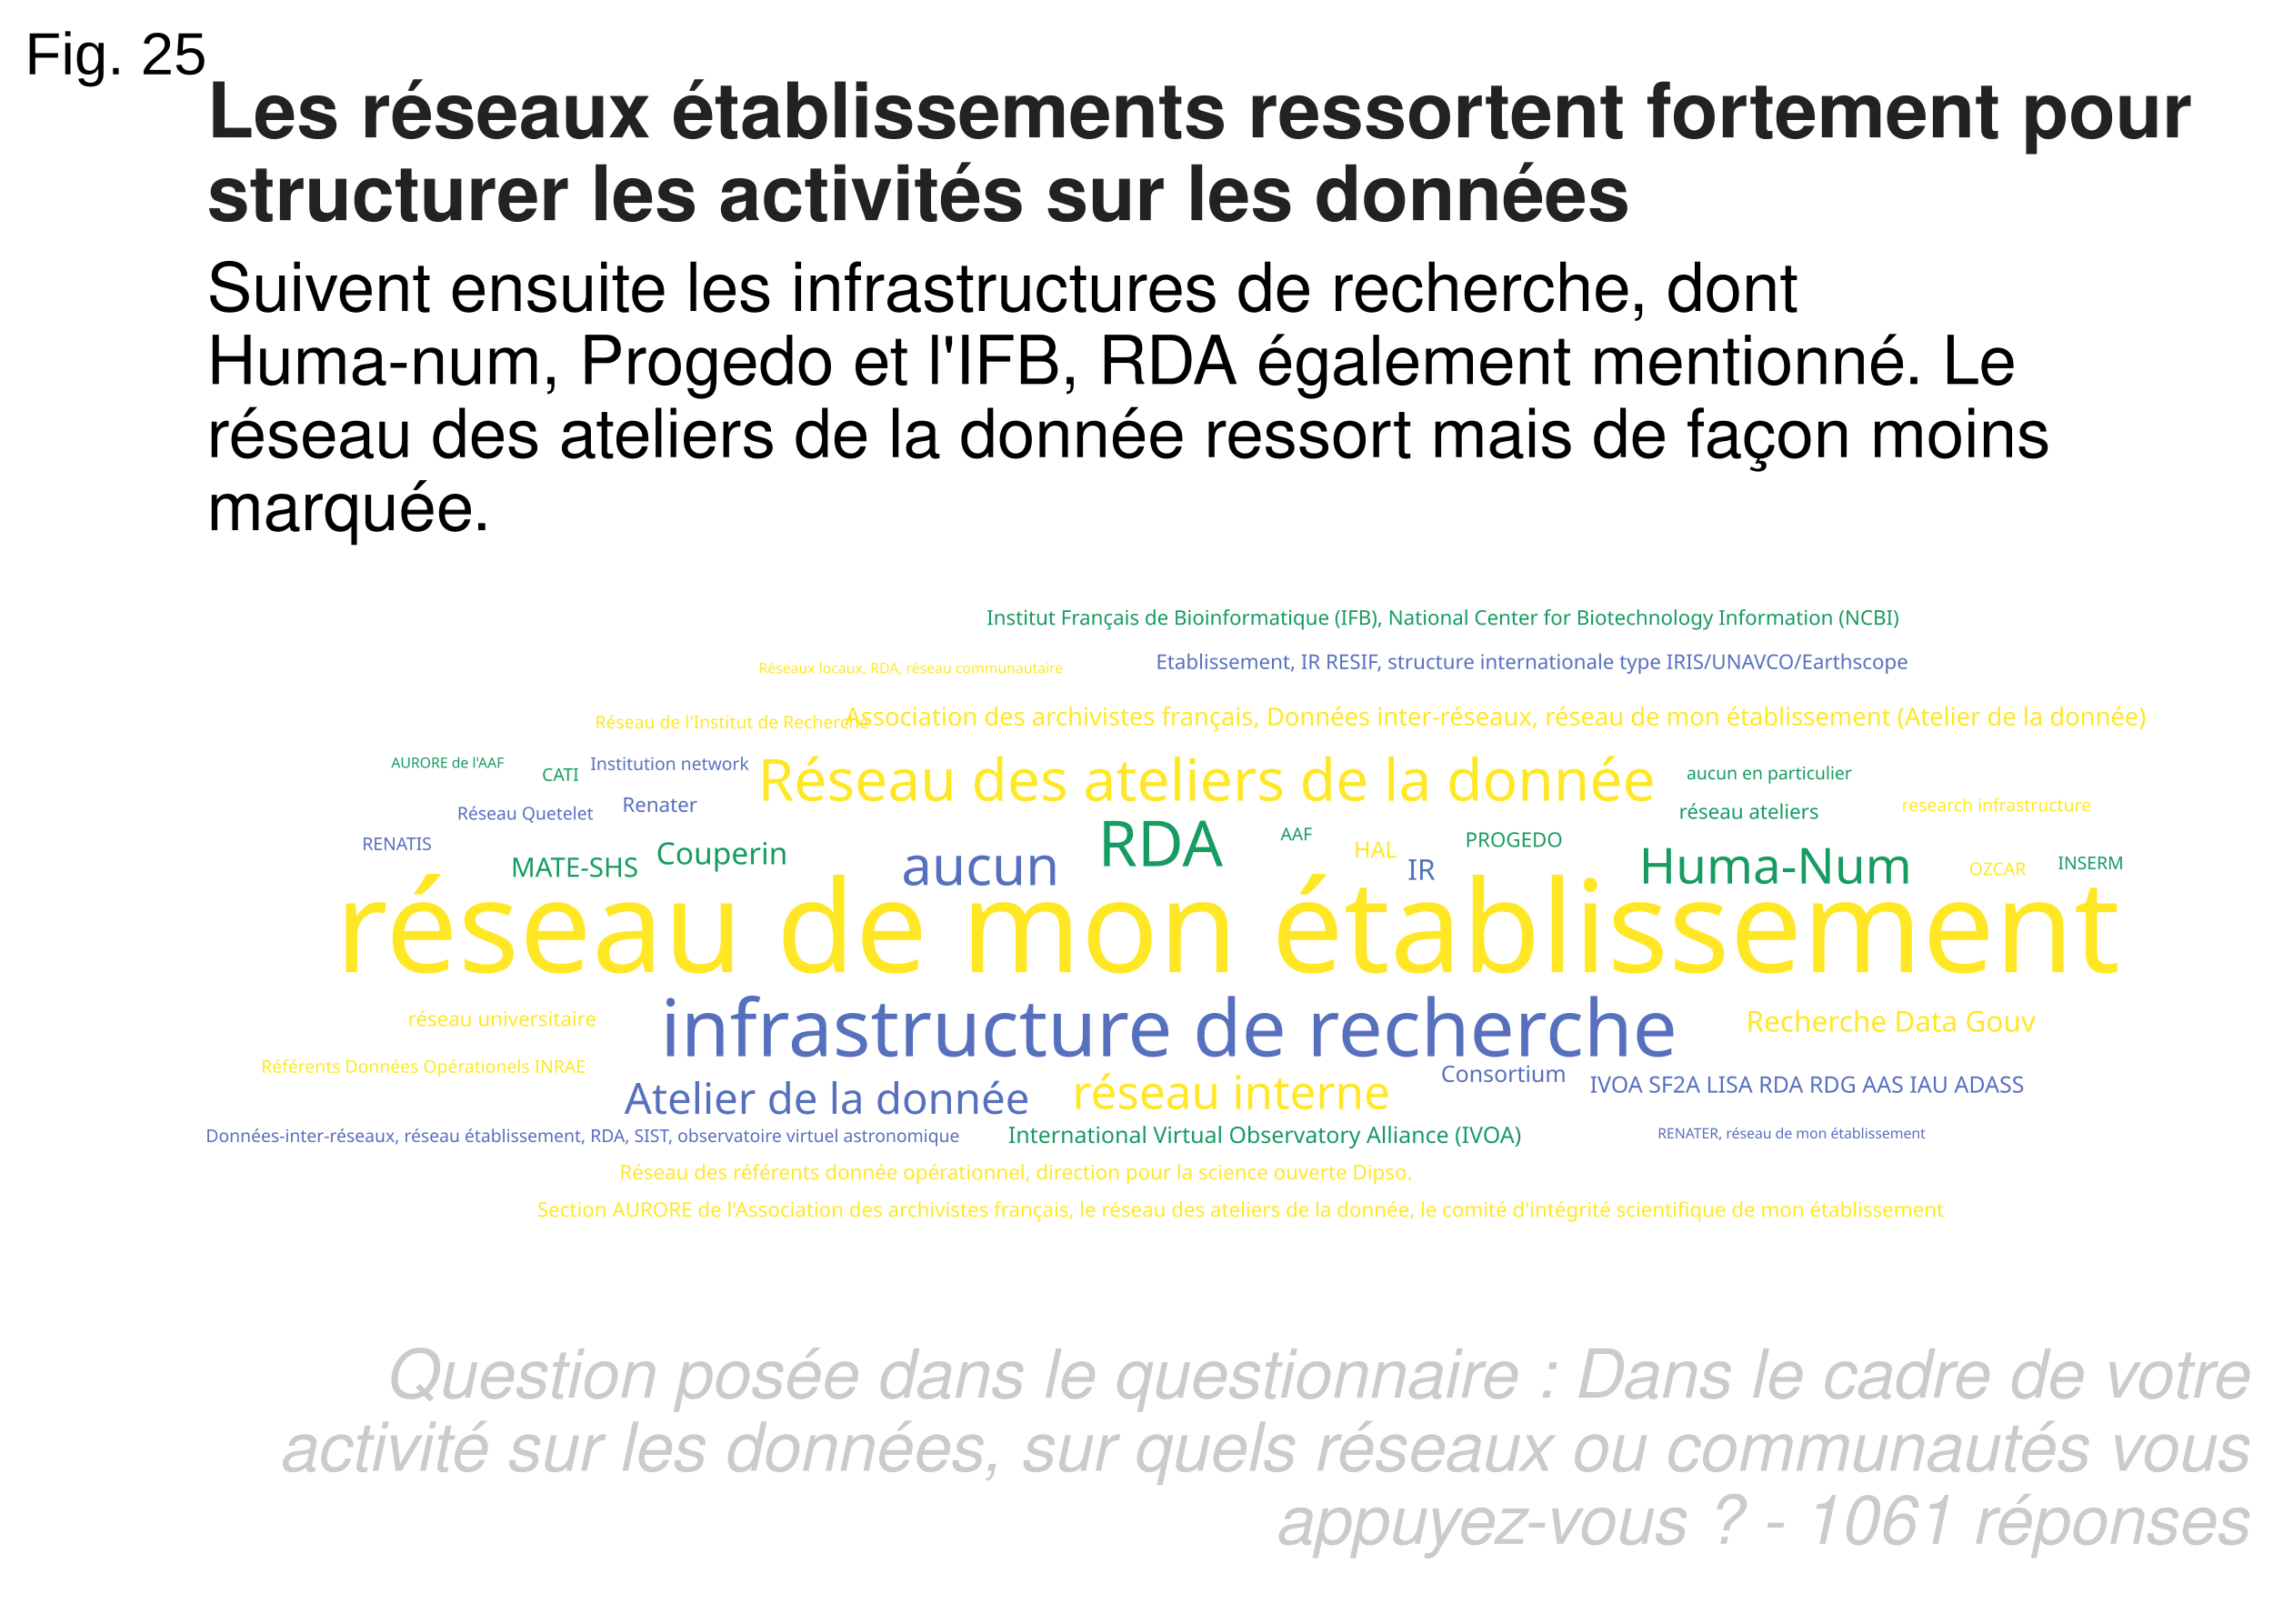
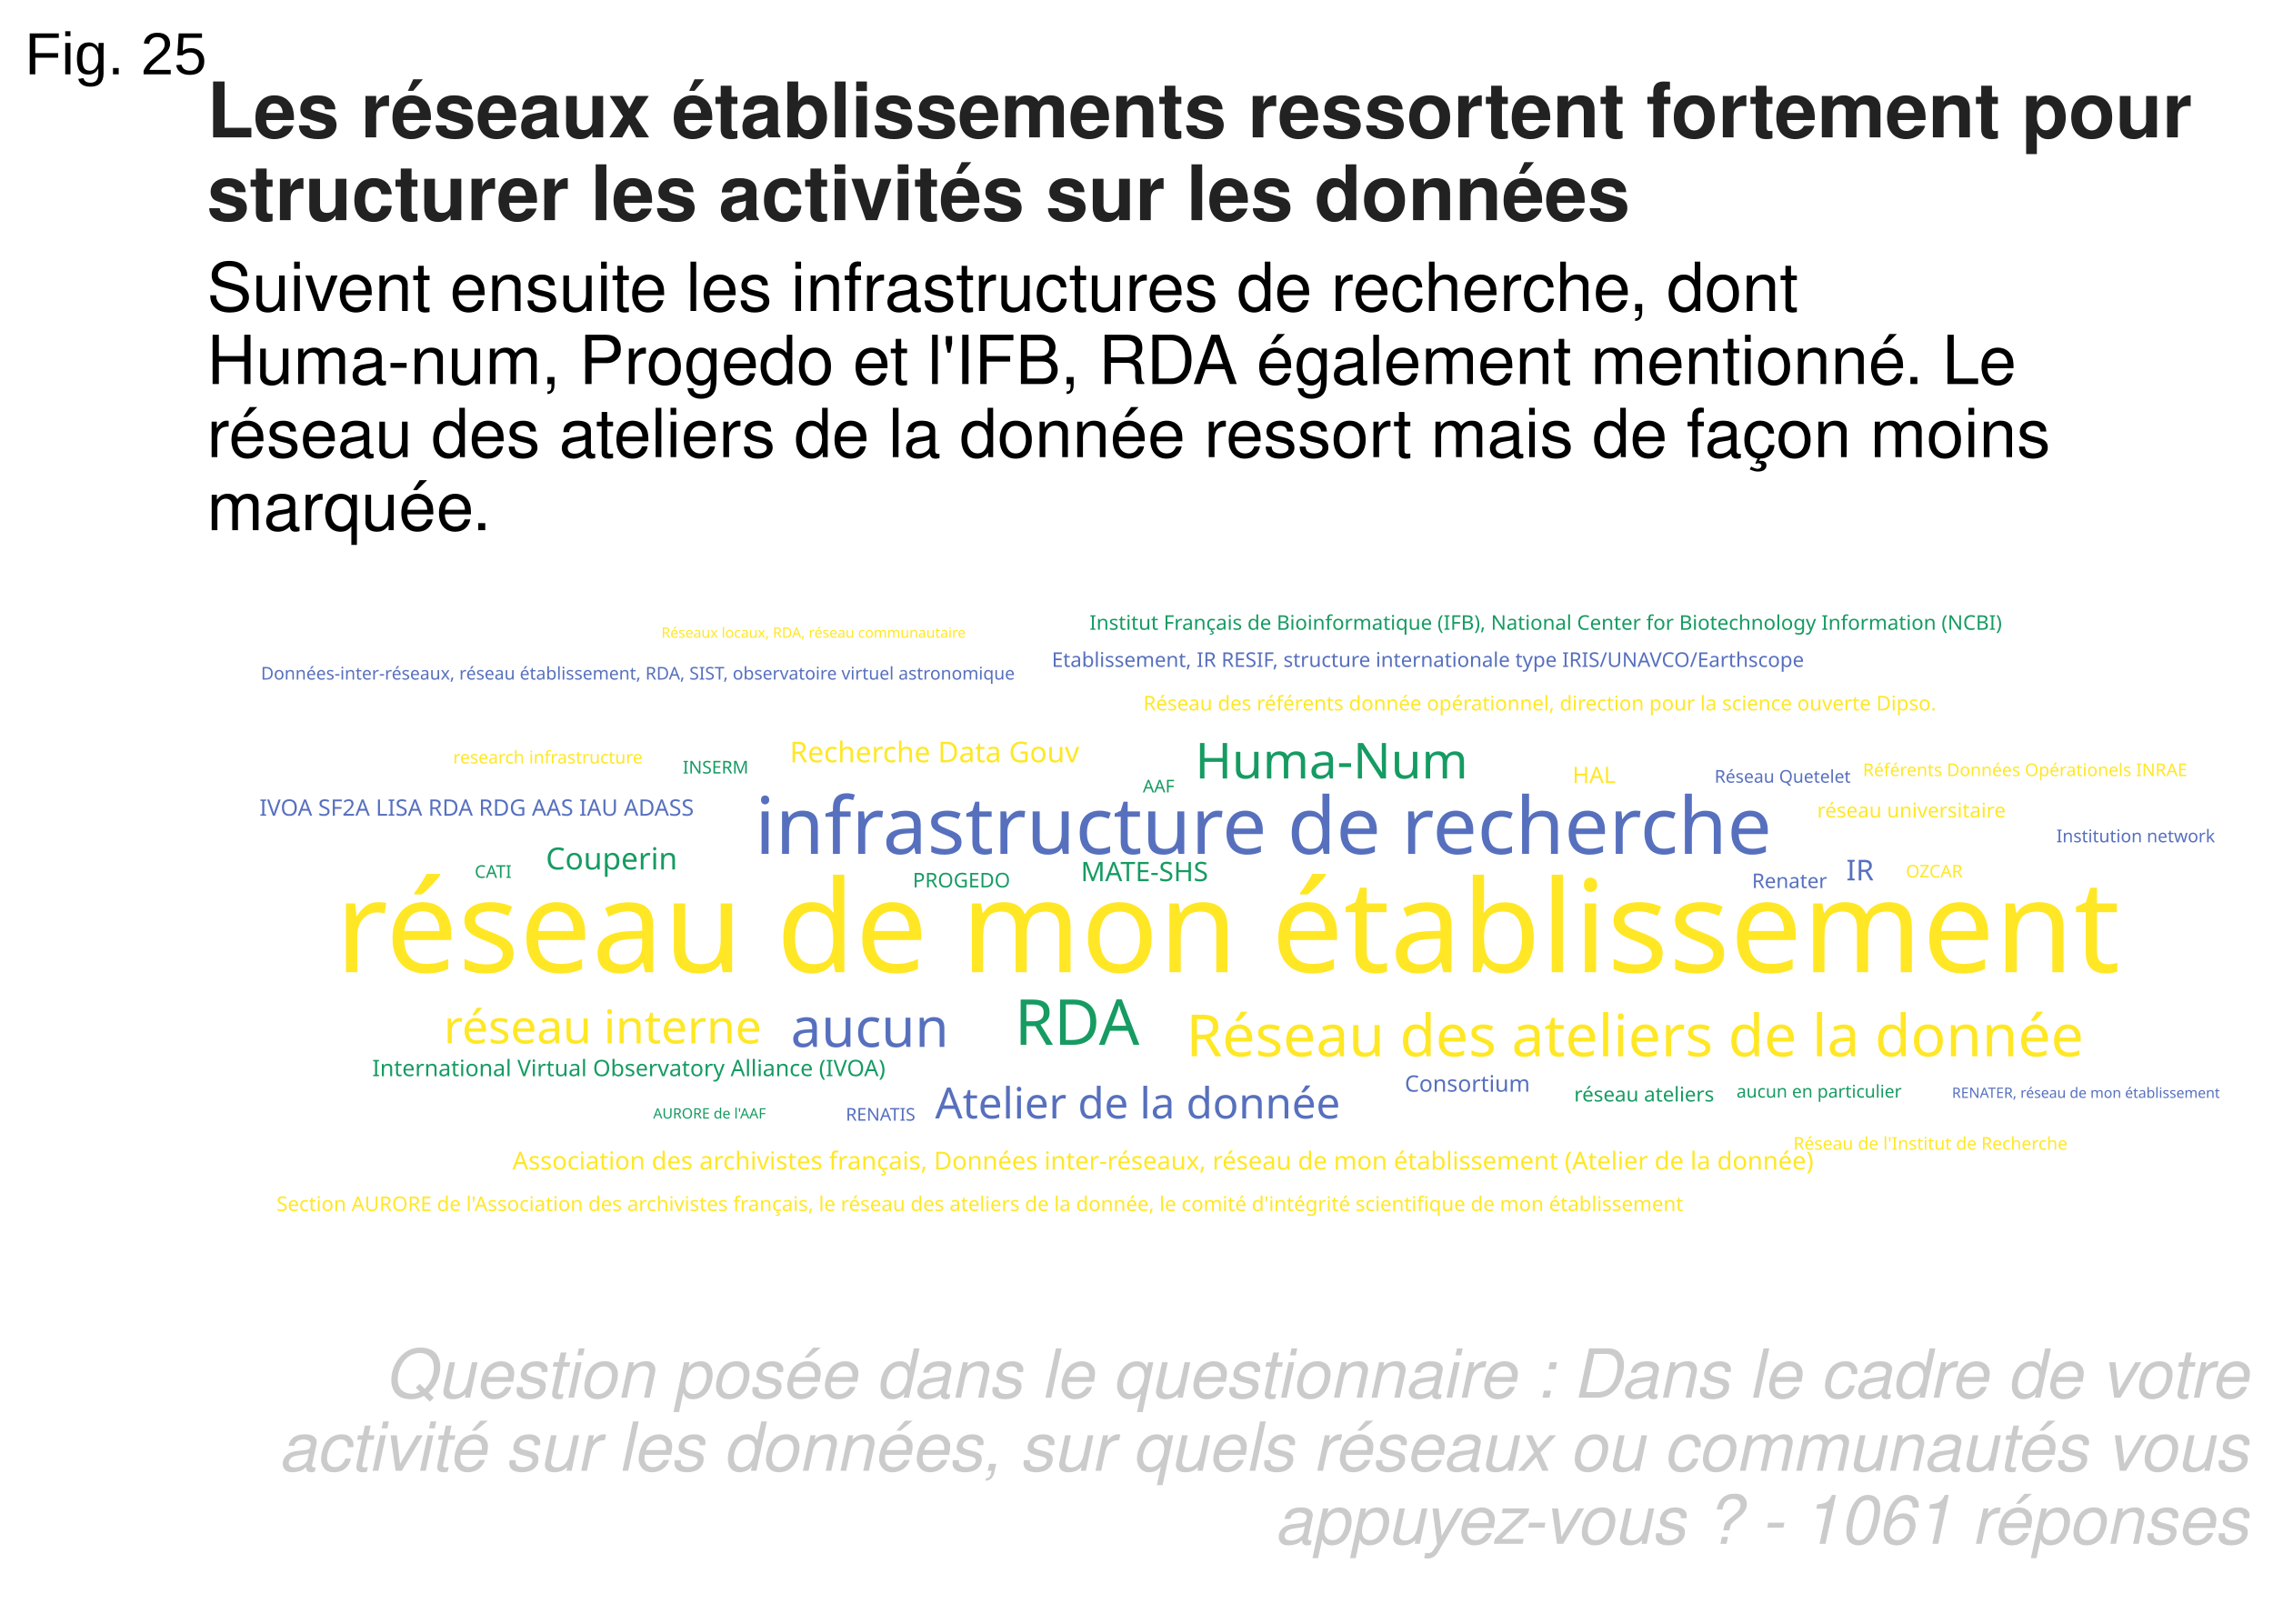
<svg xmlns="http://www.w3.org/2000/svg" class="svglite" width="504.00pt" height="360.00pt" viewBox="0 0 504.00 360.00">
  <defs>
    <style type="text/css">
    .svglite line, .svglite polyline, .svglite polygon, .svglite path, .svglite rect, .svglite circle {
      fill: none;
      stroke: #000000;
      stroke-linecap: round;
      stroke-linejoin: round;
      stroke-miterlimit: 10.00;
    }
    .svglite text {
      white-space: pre;
    }
  </style>
  </defs>
  <rect width="100%" height="100%" style="stroke: none; fill: none;" />
  <defs>
    <clipPath id="cpMC4wMHw1MDQuMDB8MC4wMHwzNjAuMDA=">
      <rect x="0.00" y="0.00" width="504.00" height="360.00" />
    </clipPath>
  </defs>
  <g clip-path="url(#cpMC4wMHw1MDQuMDB8MC4wMHwzNjAuMDA=)">
</g>
  <defs>
    <clipPath id="cpNDUuODl8NDk4LjUyfDEyMC44MnwyODkuOTc=">
      <rect x="45.89" y="120.82" width="452.63" height="169.15" />
    </clipPath>
  </defs>
  <g clip-path="url(#cpNDUuODl8NDk4LjUyfDEyMC44MnwyODkuOTc=)">
    <text x="272.21" y="215.55" text-anchor="middle" style="font-size: 28.45px;fill: #FFE725; font-family: &quot;Noto Sans&quot;;" textLength="396.25px" lengthAdjust="spacingAndGlyphs">réseau de mon établissement</text>
-     <text x="259.17" y="234.18" text-anchor="middle" style="font-size: 17.57px;fill: #5770BE; font-family: &quot;Noto Sans&quot;;" textLength="226.78px" lengthAdjust="spacingAndGlyphs">infrastructure de recherche</text>
-     <text x="257.30" y="192.04" text-anchor="middle" style="font-size: 14.05px;fill: #169B62; font-family: &quot;Noto Sans&quot;;" textLength="27.97px" lengthAdjust="spacingAndGlyphs">RDA</text>
-     <text x="267.54" y="177.53" text-anchor="middle" style="font-size: 12.92px;fill: #FFE725; font-family: &quot;Noto Sans&quot;;" textLength="198.83px" lengthAdjust="spacingAndGlyphs">Réseau des ateliers de la donnée</text>
-     <text x="217.38" y="196.24" text-anchor="middle" style="font-size: 12.11px;fill: #5770BE; font-family: &quot;Noto Sans&quot;;" textLength="35.05px" lengthAdjust="spacingAndGlyphs">aucun</text>
-     <text x="393.67" y="195.88" text-anchor="middle" style="font-size: 11.02px;fill: #169B62; font-family: &quot;Noto Sans&quot;;" textLength="60.49px" lengthAdjust="spacingAndGlyphs">Huma-Num</text>
-     <text x="273.01" y="245.87" text-anchor="middle" style="font-size: 10.31px;fill: #FFE725; font-family: &quot;Noto Sans&quot;;" textLength="70.60px" lengthAdjust="spacingAndGlyphs">réseau interne</text>
-     <text x="183.37" y="246.95" text-anchor="middle" style="font-size: 9.54px;fill: #5770BE; font-family: &quot;Noto Sans&quot;;" textLength="89.80px" lengthAdjust="spacingAndGlyphs">Atelier de la donnée</text>
-     <text x="160.07" y="191.62" text-anchor="middle" style="font-size: 6.75px;fill: #169B62; font-family: &quot;Noto Sans&quot;;" textLength="29.11px" lengthAdjust="spacingAndGlyphs">Couperin</text>
-     <text x="419.27" y="228.71" text-anchor="middle" style="font-size: 6.36px;fill: #FFE725; font-family: &quot;Noto Sans&quot;;" textLength="64.34px" lengthAdjust="spacingAndGlyphs">Recherche Data Gouv</text>
-     <text x="315.19" y="195.07" text-anchor="middle" style="font-size: 6.36px;fill: #5770BE; font-family: &quot;Noto Sans&quot;;" textLength="6.11px" lengthAdjust="spacingAndGlyphs">IR</text>
-     <text x="127.41" y="194.41" text-anchor="middle" style="font-size: 5.95px;fill: #169B62; font-family: &quot;Noto Sans&quot;;" textLength="28.63px" lengthAdjust="spacingAndGlyphs">MATE-SHS</text>
-     <text x="331.61" y="160.83" text-anchor="middle" style="font-size: 5.51px;fill: #FFE725; font-family: &quot;Noto Sans&quot;;" textLength="288.52px" lengthAdjust="spacingAndGlyphs">Association des archivistes français, Données inter-réseaux, réseau de mon établissement (Atelier de la donnée)</text>
-     <text x="333.40" y="239.88" text-anchor="middle" style="font-size: 5.03px;fill: #5770BE; font-family: &quot;Noto Sans&quot;;" textLength="27.71px" lengthAdjust="spacingAndGlyphs">Consortium</text>
-     <text x="280.43" y="253.42" text-anchor="middle" style="font-size: 5.03px;fill: #169B62; font-family: &quot;Noto Sans&quot;;" textLength="113.62px" lengthAdjust="spacingAndGlyphs">International Virtual Observatory Alliance (IVOA)</text>
-     <text x="304.99" y="190.16" text-anchor="middle" style="font-size: 5.03px;fill: #FFE725; font-family: &quot;Noto Sans&quot;;" textLength="9.55px" lengthAdjust="spacingAndGlyphs">HAL</text>
-     <text x="400.68" y="242.25" text-anchor="middle" style="font-size: 5.03px;fill: #5770BE; font-family: &quot;Noto Sans&quot;;" textLength="97.68px" lengthAdjust="spacingAndGlyphs">IVOA  SF2A LISA RDA RDG AAS IAU ADASS</text>
-     <text x="387.80" y="181.54" text-anchor="middle" style="font-size: 4.50px;fill: #169B62; font-family: &quot;Noto Sans&quot;;" textLength="31.00px" lengthAdjust="spacingAndGlyphs">réseau ateliers</text>
-     <text x="225.27" y="261.50" text-anchor="middle" style="font-size: 4.50px;fill: #FFE725; font-family: &quot;Noto Sans&quot;;" textLength="175.54px" lengthAdjust="spacingAndGlyphs">Réseau des référents donnée opérationnel, direction pour la science ouverte Dipso.</text>
-     <text x="339.72" y="148.32" text-anchor="middle" style="font-size: 4.50px;fill: #5770BE; font-family: &quot;Noto Sans&quot;;" textLength="166.85px" lengthAdjust="spacingAndGlyphs">Etablissement, IR RESIF, structure internationale type IRIS/UNAVCO/Earthscope</text>
-     <text x="335.69" y="187.77" text-anchor="middle" style="font-size: 4.50px;fill: #169B62; font-family: &quot;Noto Sans&quot;;" textLength="21.53px" lengthAdjust="spacingAndGlyphs">PROGEDO</text>
-     <text x="275.08" y="269.78" text-anchor="middle" style="font-size: 4.50px;fill: #FFE725; font-family: &quot;Noto Sans&quot;;" textLength="311.36px" lengthAdjust="spacingAndGlyphs">Section AURORE de l'Association des archivistes français, le réseau des ateliers de la donnée, le comité d'intégrité scientifique de mon établissement</text>
-     <text x="146.30" y="180.01" text-anchor="middle" style="font-size: 4.50px;fill: #5770BE; font-family: &quot;Noto Sans&quot;;" textLength="16.60px" lengthAdjust="spacingAndGlyphs">Renater</text>
-     <text x="319.93" y="138.53" text-anchor="middle" style="font-size: 4.50px;fill: #169B62; font-family: &quot;Noto Sans&quot;;" textLength="201.73px" lengthAdjust="spacingAndGlyphs">Institut Français de Bioinformatique (IFB), National Center for Biotechnology Information (NCBI)</text>
-     <text x="111.35" y="227.50" text-anchor="middle" style="font-size: 4.50px;fill: #FFE725; font-family: &quot;Noto Sans&quot;;" textLength="41.83px" lengthAdjust="spacingAndGlyphs">réseau universitaire</text>
-     <text x="129.20" y="253.20" text-anchor="middle" style="font-size: 3.90px;fill: #5770BE; font-family: &quot;Noto Sans&quot;;" textLength="167.37px" lengthAdjust="spacingAndGlyphs">Données-inter-réseaux, réseau établissement, RDA, SIST, observatoire virtuel astronomique</text>
-     <text x="392.30" y="172.80" text-anchor="middle" style="font-size: 3.90px;fill: #169B62; font-family: &quot;Noto Sans&quot;;" textLength="36.55px" lengthAdjust="spacingAndGlyphs">aucun en particulier</text>
-     <text x="442.93" y="194.05" text-anchor="middle" style="font-size: 3.90px;fill: #FFE725; font-family: &quot;Noto Sans&quot;;" textLength="12.63px" lengthAdjust="spacingAndGlyphs">OZCAR</text>
-     <text x="116.47" y="181.72" text-anchor="middle" style="font-size: 3.90px;fill: #5770BE; font-family: &quot;Noto Sans&quot;;" textLength="30.12px" lengthAdjust="spacingAndGlyphs">Réseau Quetelet</text>
-     <text x="463.58" y="192.72" text-anchor="middle" style="font-size: 3.90px;fill: #169B62; font-family: &quot;Noto Sans&quot;;" textLength="14.52px" lengthAdjust="spacingAndGlyphs">INSERM</text>
-     <text x="442.69" y="179.89" text-anchor="middle" style="font-size: 3.90px;fill: #FFE725; font-family: &quot;Noto Sans&quot;;" textLength="42.22px" lengthAdjust="spacingAndGlyphs">research infrastructure</text>
-     <text x="148.49" y="170.73" text-anchor="middle" style="font-size: 3.90px;fill: #5770BE; font-family: &quot;Noto Sans&quot;;" textLength="35.09px" lengthAdjust="spacingAndGlyphs">Institution network</text>
-     <text x="287.44" y="186.32" text-anchor="middle" style="font-size: 3.90px;fill: #169B62; font-family: &quot;Noto Sans&quot;;" textLength="6.98px" lengthAdjust="spacingAndGlyphs">AAF</text>
-     <text x="93.87" y="237.85" text-anchor="middle" style="font-size: 3.90px;fill: #FFE725; font-family: &quot;Noto Sans&quot;;" textLength="71.91px" lengthAdjust="spacingAndGlyphs">Référents Données Opérationels INRAE</text>
-     <text x="88.01" y="188.48" text-anchor="middle" style="font-size: 3.90px;fill: #5770BE; font-family: &quot;Noto Sans&quot;;" textLength="15.64px" lengthAdjust="spacingAndGlyphs">RENATIS</text>
-     <text x="124.27" y="173.14" text-anchor="middle" style="font-size: 3.90px;fill: #169B62; font-family: &quot;Noto Sans&quot;;" textLength="8.42px" lengthAdjust="spacingAndGlyphs">CATI</text>
-     <text x="162.34" y="161.50" text-anchor="middle" style="font-size: 3.90px;fill: #FFE725; font-family: &quot;Noto Sans&quot;;" textLength="60.73px" lengthAdjust="spacingAndGlyphs">Réseau de l'Institut de Recherche</text>
-     <text x="397.25" y="252.40" text-anchor="middle" style="font-size: 3.18px;fill: #5770BE; font-family: &quot;Noto Sans&quot;;" textLength="59.54px" lengthAdjust="spacingAndGlyphs">RENATER, réseau de mon établissement</text>
-     <text x="99.25" y="170.23" text-anchor="middle" style="font-size: 3.18px;fill: #169B62; font-family: &quot;Noto Sans&quot;;" textLength="25.17px" lengthAdjust="spacingAndGlyphs">AURORE de l'AAF</text>
-     <text x="201.98" y="149.27" text-anchor="middle" style="font-size: 3.18px;fill: #FFE725; font-family: &quot;Noto Sans&quot;;" textLength="67.49px" lengthAdjust="spacingAndGlyphs">Réseaux locaux, RDA, réseau communautaire</text>
+     <text x="280.12" y="189.32" text-anchor="middle" style="font-size: 17.57px;fill: #5770BE; font-family: &quot;Noto Sans&quot;;" textLength="226.78px" lengthAdjust="spacingAndGlyphs">infrastructure de recherche</text>
+     <text x="238.80" y="231.65" text-anchor="middle" style="font-size: 14.05px;fill: #169B62; font-family: &quot;Noto Sans&quot;;" textLength="27.97px" lengthAdjust="spacingAndGlyphs">RDA</text>
+     <text x="362.51" y="234.19" text-anchor="middle" style="font-size: 12.92px;fill: #FFE725; font-family: &quot;Noto Sans&quot;;" textLength="198.83px" lengthAdjust="spacingAndGlyphs">Réseau des ateliers de la donnée</text>
+     <text x="192.85" y="232.11" text-anchor="middle" style="font-size: 12.11px;fill: #5770BE; font-family: &quot;Noto Sans&quot;;" textLength="35.05px" lengthAdjust="spacingAndGlyphs">aucun</text>
+     <text x="295.26" y="172.59" text-anchor="middle" style="font-size: 11.02px;fill: #169B62; font-family: &quot;Noto Sans&quot;;" textLength="60.49px" lengthAdjust="spacingAndGlyphs">Huma-Num</text>
+     <text x="133.63" y="231.33" text-anchor="middle" style="font-size: 10.31px;fill: #FFE725; font-family: &quot;Noto Sans&quot;;" textLength="70.60px" lengthAdjust="spacingAndGlyphs">réseau interne</text>
+     <text x="252.27" y="247.97" text-anchor="middle" style="font-size: 9.54px;fill: #5770BE; font-family: &quot;Noto Sans&quot;;" textLength="89.80px" lengthAdjust="spacingAndGlyphs">Atelier de la donnée</text>
+     <text x="135.62" y="192.77" text-anchor="middle" style="font-size: 6.75px;fill: #169B62; font-family: &quot;Noto Sans&quot;;" textLength="29.11px" lengthAdjust="spacingAndGlyphs">Couperin</text>
+     <text x="207.23" y="169.01" text-anchor="middle" style="font-size: 6.36px;fill: #FFE725; font-family: &quot;Noto Sans&quot;;" textLength="64.34px" lengthAdjust="spacingAndGlyphs">Recherche Data Gouv</text>
+     <text x="412.43" y="195.19" text-anchor="middle" style="font-size: 6.36px;fill: #5770BE; font-family: &quot;Noto Sans&quot;;" textLength="6.11px" lengthAdjust="spacingAndGlyphs">IR</text>
+     <text x="253.78" y="195.36" text-anchor="middle" style="font-size: 5.95px;fill: #169B62; font-family: &quot;Noto Sans&quot;;" textLength="28.63px" lengthAdjust="spacingAndGlyphs">MATE-SHS</text>
+     <text x="257.88" y="259.30" text-anchor="middle" style="font-size: 5.51px;fill: #FFE725; font-family: &quot;Noto Sans&quot;;" textLength="288.52px" lengthAdjust="spacingAndGlyphs">Association des archivistes français, Données inter-réseaux, réseau de mon établissement (Atelier de la donnée)</text>
+     <text x="325.37" y="242.04" text-anchor="middle" style="font-size: 5.03px;fill: #5770BE; font-family: &quot;Noto Sans&quot;;" textLength="27.71px" lengthAdjust="spacingAndGlyphs">Consortium</text>
+     <text x="139.43" y="238.59" text-anchor="middle" style="font-size: 5.03px;fill: #169B62; font-family: &quot;Noto Sans&quot;;" textLength="113.62px" lengthAdjust="spacingAndGlyphs">International Virtual Observatory Alliance (IVOA)</text>
+     <text x="353.47" y="173.62" text-anchor="middle" style="font-size: 5.03px;fill: #FFE725; font-family: &quot;Noto Sans&quot;;" textLength="9.55px" lengthAdjust="spacingAndGlyphs">HAL</text>
+     <text x="105.69" y="180.85" text-anchor="middle" style="font-size: 5.03px;fill: #5770BE; font-family: &quot;Noto Sans&quot;;" textLength="97.68px" lengthAdjust="spacingAndGlyphs">IVOA  SF2A LISA RDA RDG AAS IAU ADASS</text>
+     <text x="364.57" y="244.22" text-anchor="middle" style="font-size: 4.50px;fill: #169B62; font-family: &quot;Noto Sans&quot;;" textLength="31.00px" lengthAdjust="spacingAndGlyphs">réseau ateliers</text>
+     <text x="341.42" y="157.51" text-anchor="middle" style="font-size: 4.50px;fill: #FFE725; font-family: &quot;Noto Sans&quot;;" textLength="175.54px" lengthAdjust="spacingAndGlyphs">Réseau des référents donnée opérationnel, direction pour la science ouverte Dipso.</text>
+     <text x="316.61" y="147.86" text-anchor="middle" style="font-size: 4.50px;fill: #5770BE; font-family: &quot;Noto Sans&quot;;" textLength="166.85px" lengthAdjust="spacingAndGlyphs">Etablissement, IR RESIF, structure internationale type IRIS/UNAVCO/Earthscope</text>
+     <text x="213.20" y="196.75" text-anchor="middle" style="font-size: 4.50px;fill: #169B62; font-family: &quot;Noto Sans&quot;;" textLength="21.53px" lengthAdjust="spacingAndGlyphs">PROGEDO</text>
+     <text x="217.27" y="268.50" text-anchor="middle" style="font-size: 4.50px;fill: #FFE725; font-family: &quot;Noto Sans&quot;;" textLength="311.36px" lengthAdjust="spacingAndGlyphs">Section AURORE de l'Association des archivistes français, le réseau des ateliers de la donnée, le comité d'intégrité scientifique de mon établissement</text>
+     <text x="396.81" y="196.90" text-anchor="middle" style="font-size: 4.50px;fill: #5770BE; font-family: &quot;Noto Sans&quot;;" textLength="16.60px" lengthAdjust="spacingAndGlyphs">Renater</text>
+     <text x="342.73" y="139.63" text-anchor="middle" style="font-size: 4.50px;fill: #169B62; font-family: &quot;Noto Sans&quot;;" textLength="201.73px" lengthAdjust="spacingAndGlyphs">Institut Français de Bioinformatique (IFB), National Center for Biotechnology Information (NCBI)</text>
+     <text x="423.83" y="181.25" text-anchor="middle" style="font-size: 4.50px;fill: #FFE725; font-family: &quot;Noto Sans&quot;;" textLength="41.83px" lengthAdjust="spacingAndGlyphs">réseau universitaire</text>
+     <text x="141.43" y="150.67" text-anchor="middle" style="font-size: 3.90px;fill: #5770BE; font-family: &quot;Noto Sans&quot;;" textLength="167.37px" lengthAdjust="spacingAndGlyphs">Données-inter-réseaux, réseau établissement, RDA, SIST, observatoire virtuel astronomique</text>
+     <text x="403.35" y="243.35" text-anchor="middle" style="font-size: 3.90px;fill: #169B62; font-family: &quot;Noto Sans&quot;;" textLength="36.55px" lengthAdjust="spacingAndGlyphs">aucun en particulier</text>
+     <text x="428.89" y="194.55" text-anchor="middle" style="font-size: 3.90px;fill: #FFE725; font-family: &quot;Noto Sans&quot;;" textLength="12.63px" lengthAdjust="spacingAndGlyphs">OZCAR</text>
+     <text x="395.27" y="173.53" text-anchor="middle" style="font-size: 3.90px;fill: #5770BE; font-family: &quot;Noto Sans&quot;;" textLength="30.12px" lengthAdjust="spacingAndGlyphs">Réseau Quetelet</text>
+     <text x="158.67" y="171.50" text-anchor="middle" style="font-size: 3.90px;fill: #169B62; font-family: &quot;Noto Sans&quot;;" textLength="14.52px" lengthAdjust="spacingAndGlyphs">INSERM</text>
+     <text x="121.48" y="169.28" text-anchor="middle" style="font-size: 3.90px;fill: #FFE725; font-family: &quot;Noto Sans&quot;;" textLength="42.22px" lengthAdjust="spacingAndGlyphs">research infrastructure</text>
+     <text x="473.56" y="186.74" text-anchor="middle" style="font-size: 3.90px;fill: #5770BE; font-family: &quot;Noto Sans&quot;;" textLength="35.09px" lengthAdjust="spacingAndGlyphs">Institution network</text>
+     <text x="256.91" y="175.69" text-anchor="middle" style="font-size: 3.90px;fill: #169B62; font-family: &quot;Noto Sans&quot;;" textLength="6.98px" lengthAdjust="spacingAndGlyphs">AAF</text>
+     <text x="449.03" y="172.07" text-anchor="middle" style="font-size: 3.90px;fill: #FFE725; font-family: &quot;Noto Sans&quot;;" textLength="71.91px" lengthAdjust="spacingAndGlyphs">Référents Données Opérationels INRAE</text>
+     <text x="195.25" y="248.47" text-anchor="middle" style="font-size: 3.90px;fill: #5770BE; font-family: &quot;Noto Sans&quot;;" textLength="15.64px" lengthAdjust="spacingAndGlyphs">RENATIS</text>
+     <text x="109.35" y="194.63" text-anchor="middle" style="font-size: 3.90px;fill: #169B62; font-family: &quot;Noto Sans&quot;;" textLength="8.42px" lengthAdjust="spacingAndGlyphs">CATI</text>
+     <text x="428.04" y="254.91" text-anchor="middle" style="font-size: 3.90px;fill: #FFE725; font-family: &quot;Noto Sans&quot;;" textLength="60.73px" lengthAdjust="spacingAndGlyphs">Réseau de l'Institut de Recherche</text>
+     <text x="462.52" y="243.42" text-anchor="middle" style="font-size: 3.18px;fill: #5770BE; font-family: &quot;Noto Sans&quot;;" textLength="59.54px" lengthAdjust="spacingAndGlyphs">RENATER, réseau de mon établissement</text>
+     <text x="157.33" y="247.99" text-anchor="middle" style="font-size: 3.18px;fill: #169B62; font-family: &quot;Noto Sans&quot;;" textLength="25.17px" lengthAdjust="spacingAndGlyphs">AURORE de l'AAF</text>
+     <text x="180.39" y="141.39" text-anchor="middle" style="font-size: 3.18px;fill: #FFE725; font-family: &quot;Noto Sans&quot;;" textLength="67.49px" lengthAdjust="spacingAndGlyphs">Réseaux locaux, RDA, réseau communautaire</text>
  </g>
  <g clip-path="url(#cpMC4wMHw1MDQuMDB8MC4wMHwzNjAuMDA=)">
    <text x="45.89" y="68.95" style="font-size: 15.00px; font-family: &quot;Nimbus Sans&quot;;" textLength="354.30px" lengthAdjust="spacingAndGlyphs">Suivent ensuite les infrastructures de recherche, dont</text>
    <text x="45.89" y="85.15" style="font-size: 15.00px; font-family: &quot;Nimbus Sans&quot;;" textLength="402.97px" lengthAdjust="spacingAndGlyphs">Huma-num, Progedo et l'IFB, RDA également mentionné. Le</text>
    <text x="45.89" y="101.35" style="font-size: 15.00px; font-family: &quot;Nimbus Sans&quot;;" textLength="409.31px" lengthAdjust="spacingAndGlyphs">réseau des ateliers de la donnée ressort mais de façon moins</text>
    <text x="45.89" y="117.55" style="font-size: 15.00px; font-family: &quot;Nimbus Sans&quot;;" textLength="63.35px" lengthAdjust="spacingAndGlyphs">marquée.</text>
    <text x="45.89" y="30.46" style="font-size: 17.00px; font-weight: bold;fill: #222222; font-family: &quot;Nimbus Sans&quot;;" textLength="439.31px" lengthAdjust="spacingAndGlyphs">Les réseaux établissements ressortent fortement pour</text>
    <text x="45.89" y="48.82" style="font-size: 17.00px; font-weight: bold;fill: #222222; font-family: &quot;Nimbus Sans&quot;;" textLength="315.57px" lengthAdjust="spacingAndGlyphs">structurer les activités sur les données</text>
    <text x="498.52" y="309.88" text-anchor="end" style="font-size: 15.00px; font-style: italic;fill: #CBCBCB; font-family: &quot;Nimbus Sans&quot;;" textLength="415.17px" lengthAdjust="spacingAndGlyphs">Question posée dans le questionnaire : Dans le cadre de votre</text>
    <text x="498.52" y="326.08" text-anchor="end" style="font-size: 15.00px; font-style: italic;fill: #CBCBCB; font-family: &quot;Nimbus Sans&quot;;" textLength="438.49px" lengthAdjust="spacingAndGlyphs">activité sur les données, sur quels réseaux ou communautés vous</text>
    <text x="498.52" y="342.28" text-anchor="end" style="font-size: 15.00px; font-style: italic;fill: #CBCBCB; font-family: &quot;Nimbus Sans&quot;;" textLength="218.42px" lengthAdjust="spacingAndGlyphs">appuyez-vous ? - 1061 réponses</text>
    <text x="25.69" y="16.48" text-anchor="middle" style="font-size: 13.20px; font-family: &quot;Arial&quot;;" textLength="40.41px" lengthAdjust="spacingAndGlyphs">Fig. 25</text>
  </g>
</svg>
